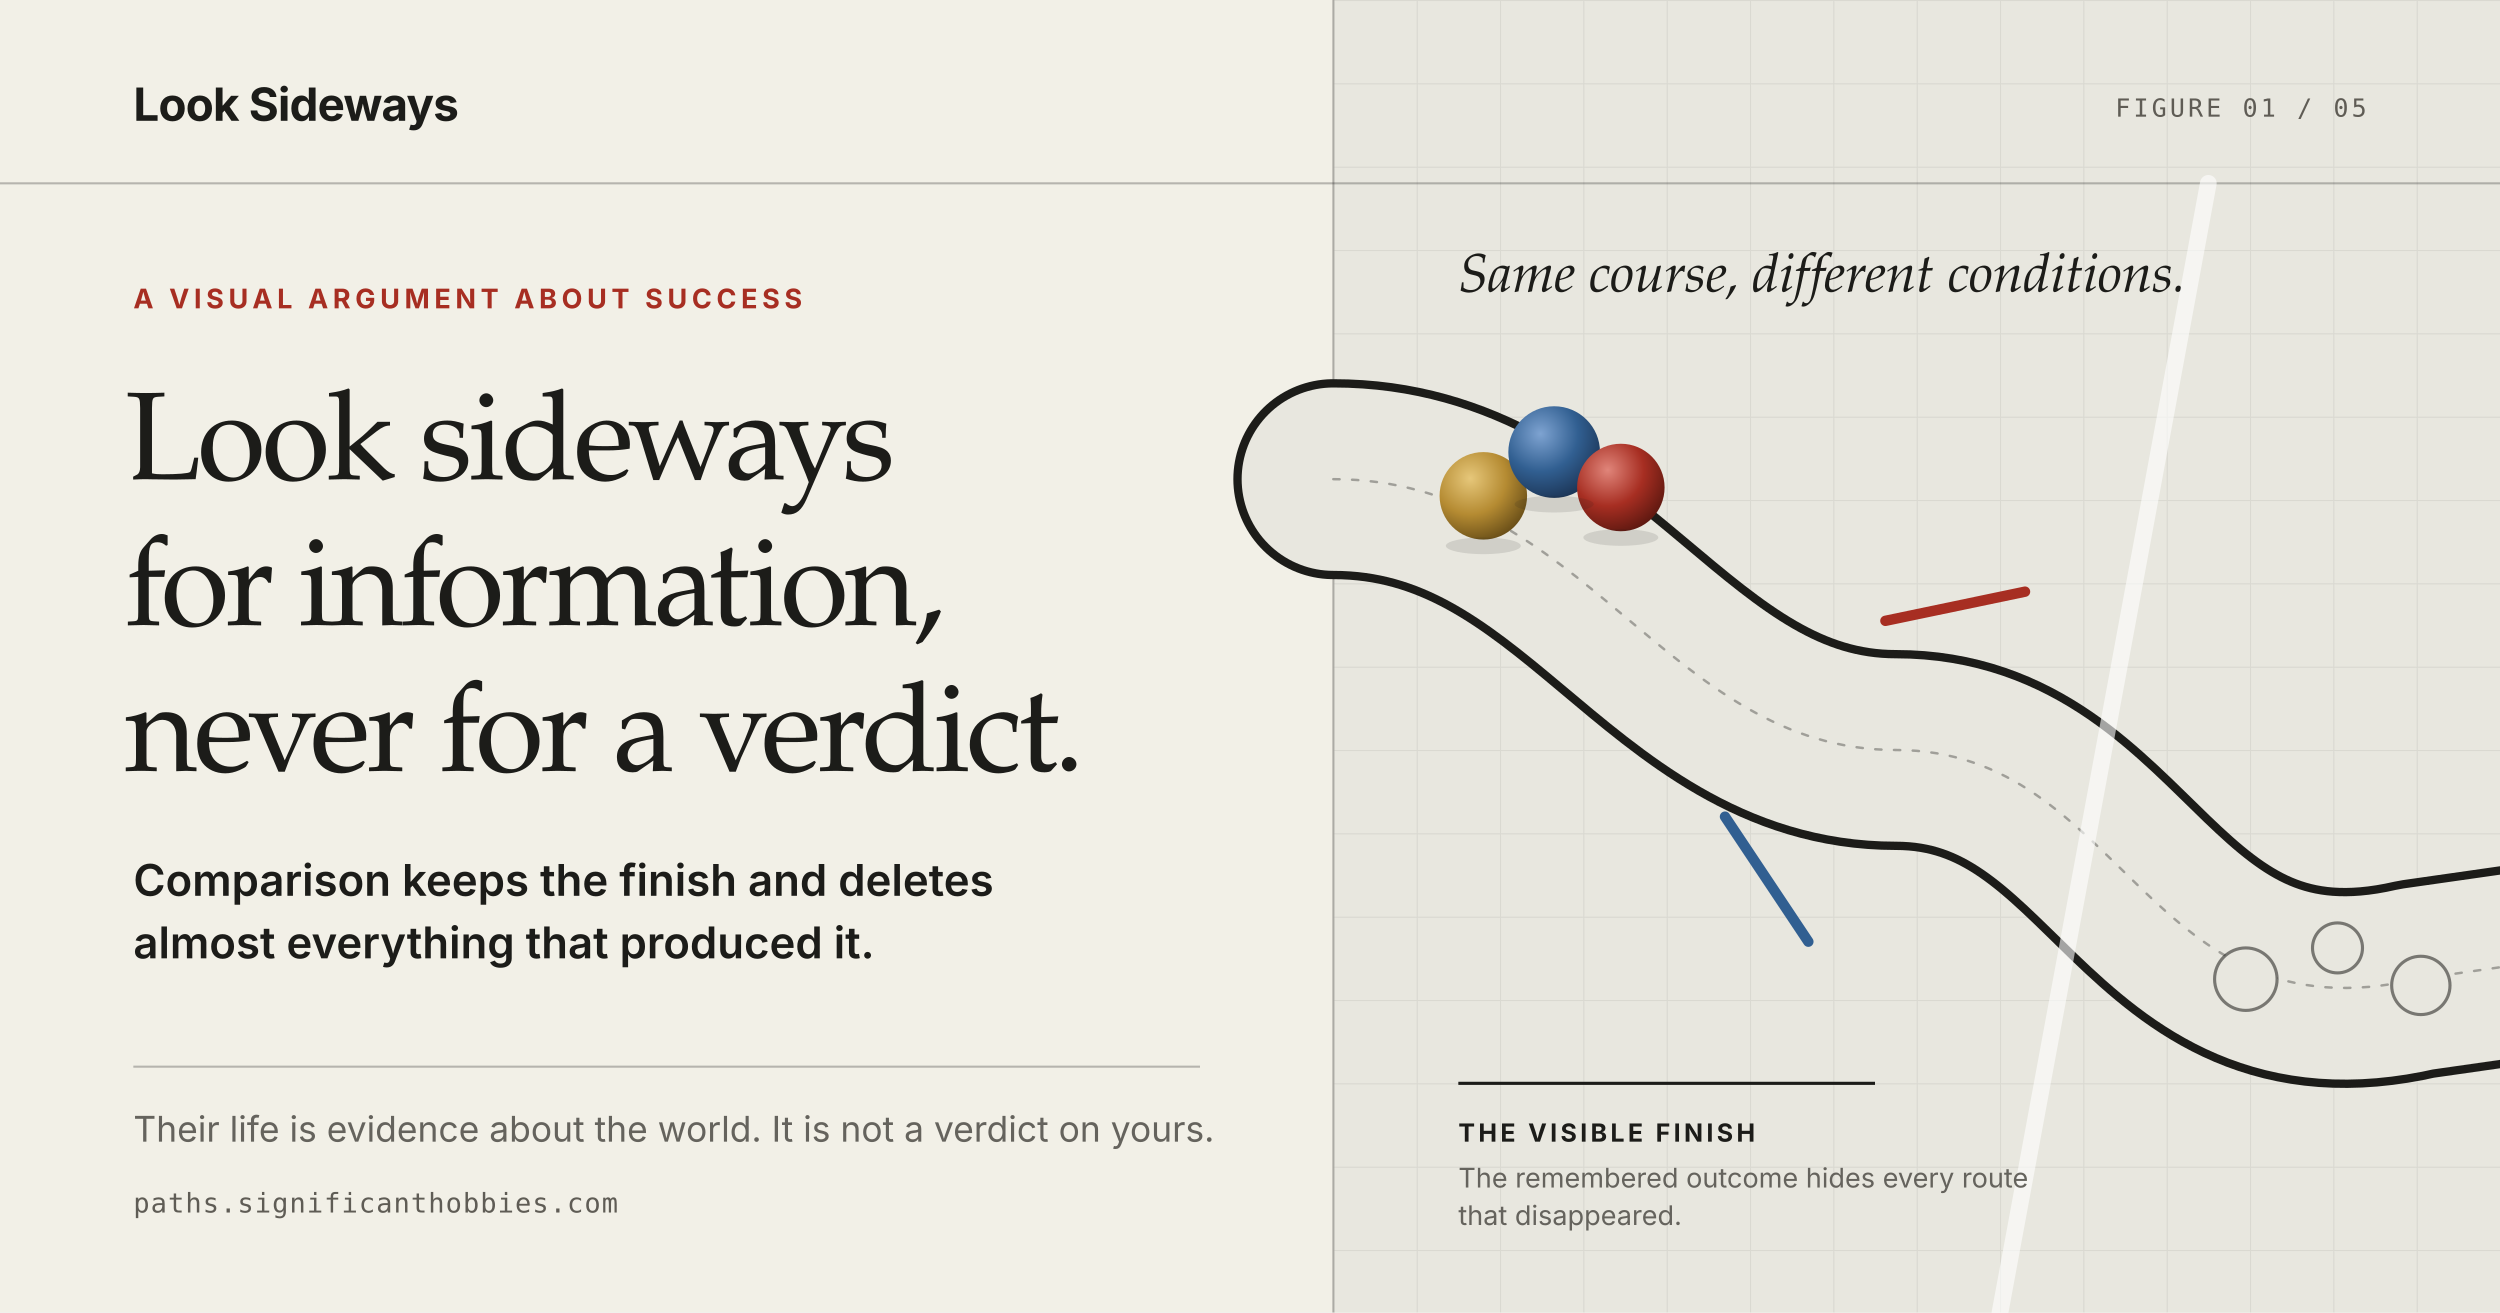
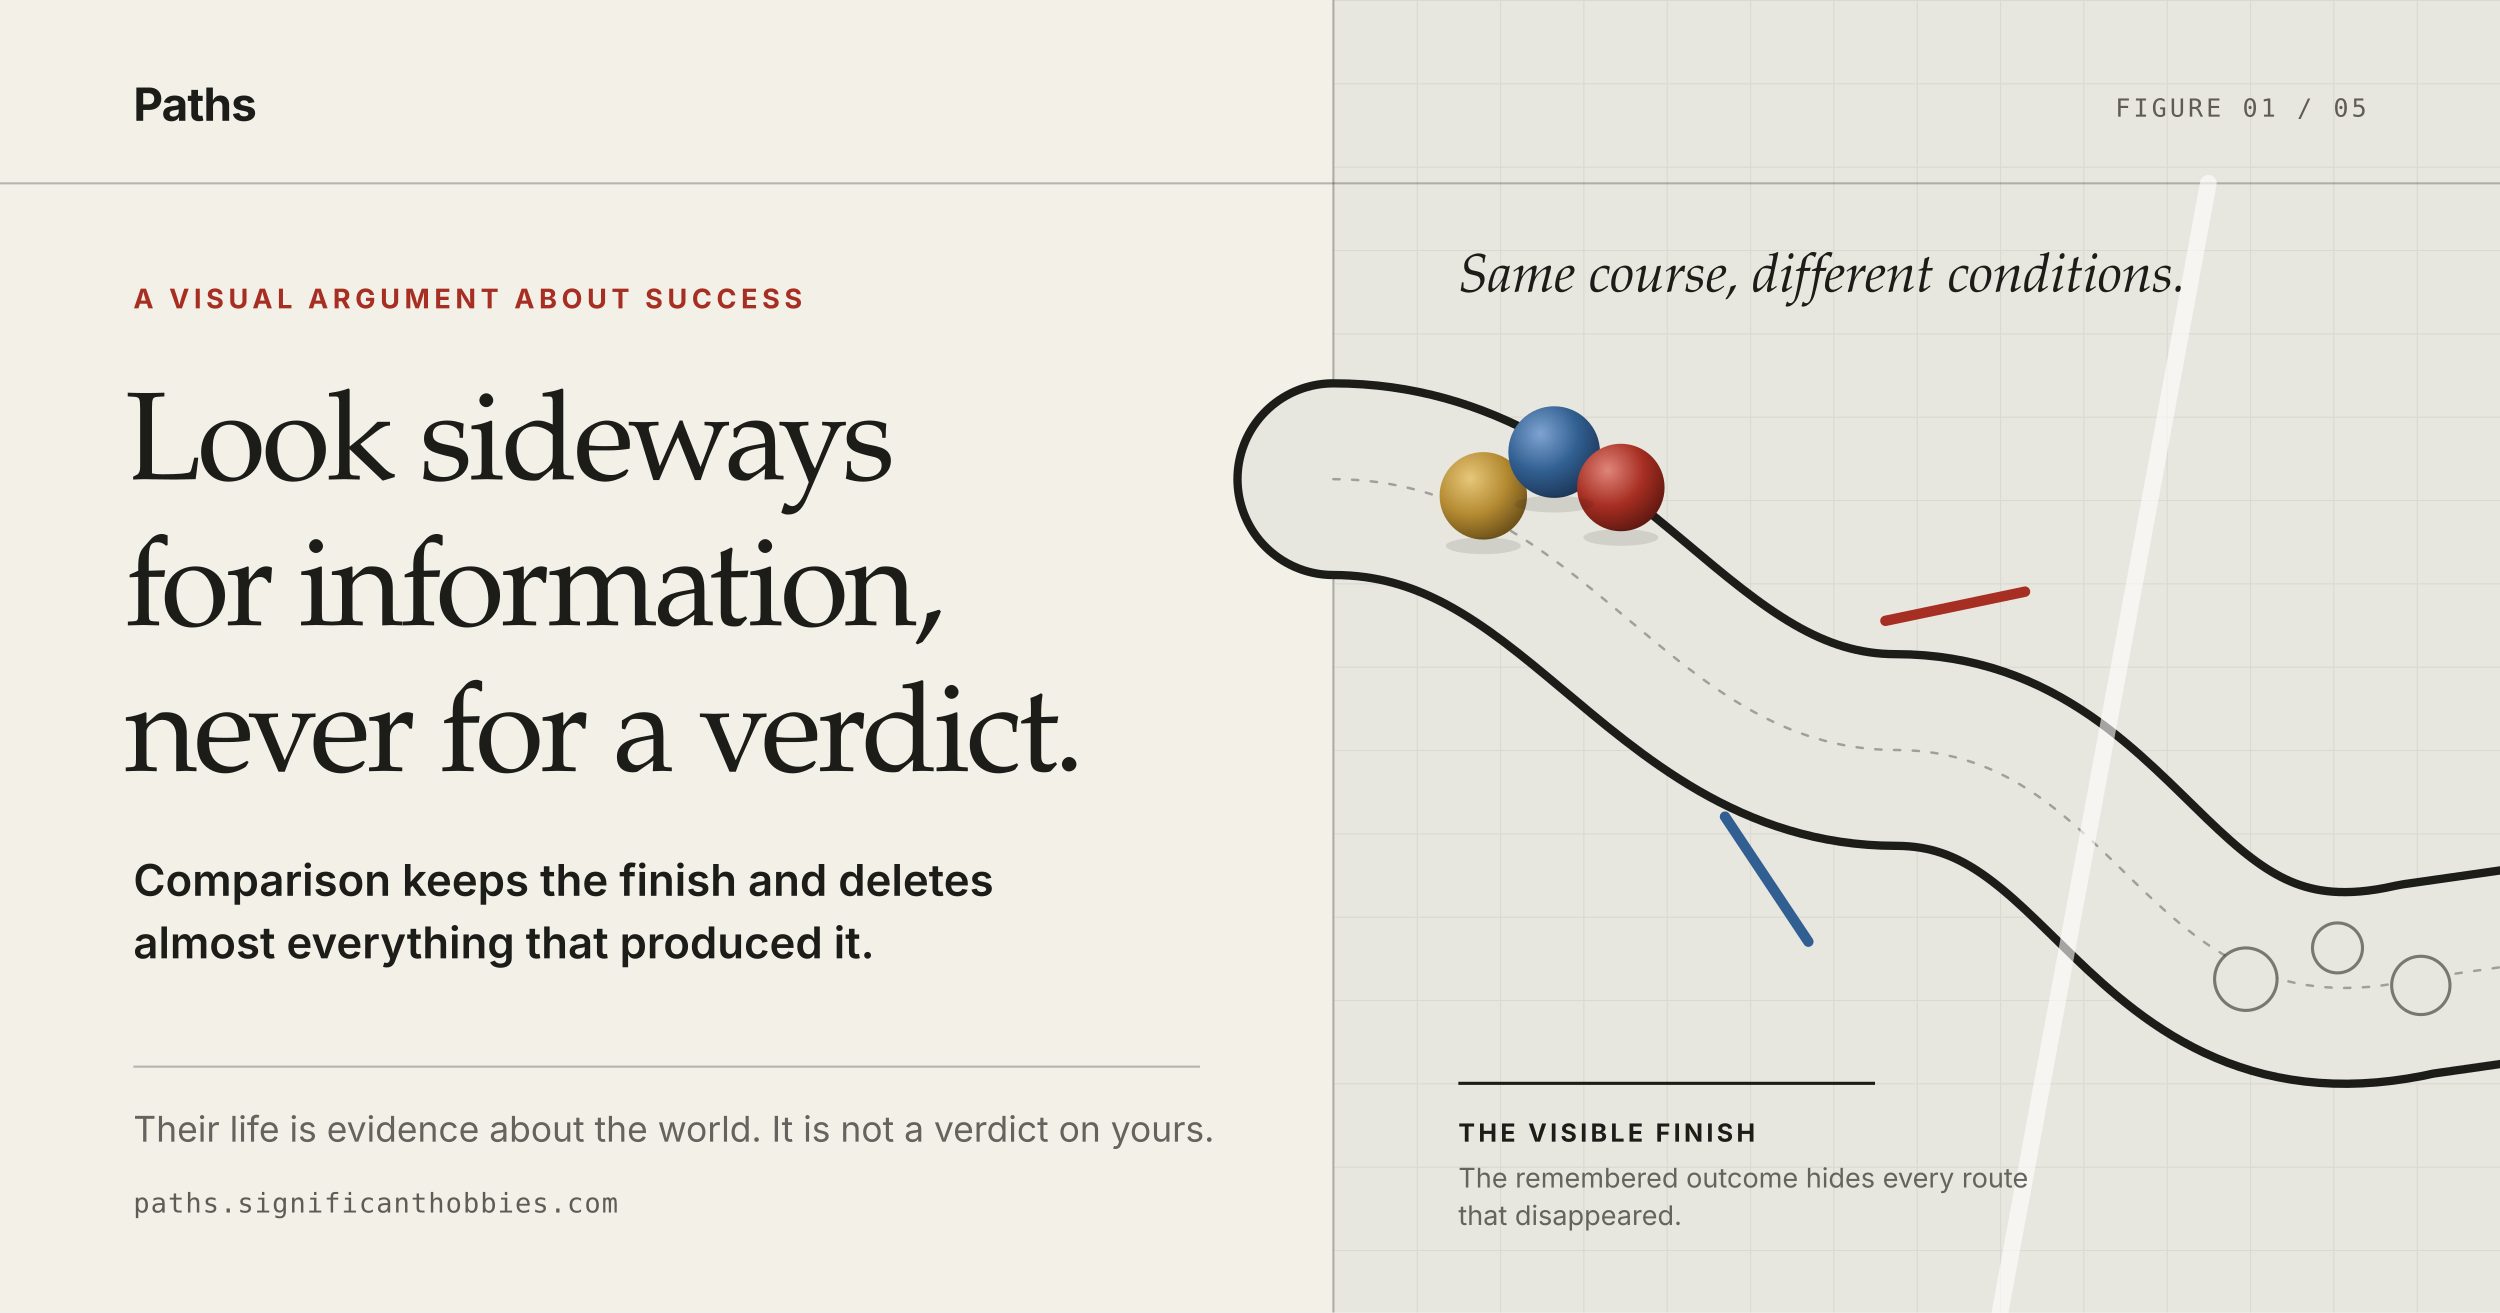
<svg xmlns="http://www.w3.org/2000/svg" width="1200" height="630" viewBox="0 0 1200 630">
  <defs>
    <pattern id="grid" width="40" height="40" patternUnits="userSpaceOnUse">
      <path d="M40 0H0V40" fill="none" stroke="#1c1c19" stroke-opacity="0.07" stroke-width="1" />
    </pattern>
    <radialGradient id="blue" cx="35%" cy="30%" r="75%">
      <stop offset="0" stop-color="#7ea3d1" />
      <stop offset="0.55" stop-color="#315f91" />
      <stop offset="1" stop-color="#1c3556" />
    </radialGradient>
    <radialGradient id="red" cx="35%" cy="30%" r="75%">
      <stop offset="0" stop-color="#e0857a" />
      <stop offset="0.55" stop-color="#a72e22" />
      <stop offset="1" stop-color="#5e1810" />
    </radialGradient>
    <radialGradient id="gold" cx="35%" cy="30%" r="75%">
      <stop offset="0" stop-color="#e6c77a" />
      <stop offset="0.55" stop-color="#b58b32" />
      <stop offset="1" stop-color="#6a4f18" />
    </radialGradient>
  </defs>
  <rect width="1200" height="630" fill="#f2f0e7" />
  <rect x="640" width="560" height="630" fill="#e8e7df" />
  <rect x="640" width="560" height="630" fill="url(#grid)" />
  <line x1="640" y1="0" x2="640" y2="630" stroke="#1c1c19" stroke-opacity="0.28" />
  <line x1="0" y1="88" x2="1200" y2="88" stroke="#1c1c19" stroke-opacity="0.28" />
-   <text x="64" y="58" fill="#1c1c19" font-family="-apple-system, 'Helvetica Neue', Inter, Arial, sans-serif" font-size="22" font-weight="700" letter-spacing="-0.4">Look Sideways</text>
+   <text x="64" y="58" fill="#1c1c19" font-family="-apple-system, 'Helvetica Neue', Inter, Arial, sans-serif" font-size="22" font-weight="700" letter-spacing="-0.4">Paths</text>
  <text x="1136" y="56" fill="#5f5c55" font-family="Menlo, 'SF Mono', monospace" font-size="12" letter-spacing="1.5" text-anchor="end">FIGURE 01 / 05</text>
  <text x="64" y="148" fill="#a72e22" font-family="-apple-system, 'Helvetica Neue', Inter, Arial, sans-serif" font-size="13" font-weight="700" letter-spacing="2.2">A VISUAL ARGUMENT ABOUT SUCCESS</text>
  <g fill="#1c1c19" font-family="'Iowan Old Style', 'Palatino Linotype', Palatino, Georgia, 'Times New Roman', serif" font-size="60" letter-spacing="-1.8">
    <text x="60" y="230">Look sideways</text>
    <text x="60" y="300">for information,</text>
    <text x="60" y="370">never for a verdict.</text>
  </g>
  <g fill="#1c1c19" font-family="-apple-system, 'Helvetica Neue', Inter, Arial, sans-serif" font-size="21" font-weight="600">
    <text x="64" y="430">Comparison keeps the finish and deletes</text>
    <text x="64" y="460">almost everything that produced it.</text>
  </g>
  <line x1="64" y1="512" x2="576" y2="512" stroke="#1c1c19" stroke-opacity="0.28" />
  <text x="64" y="548" fill="#65635d" font-family="-apple-system, 'Helvetica Neue', Inter, Arial, sans-serif" font-size="17">Their life is evidence about the world. It is not a verdict on yours.</text>
  <text x="64" y="582" fill="#5f5c55" font-family="Menlo, 'SF Mono', monospace" font-size="13" letter-spacing="0.5">paths.significanthobbies.com</text>
  <text x="700" y="140" fill="#1c1c19" font-family="'Iowan Old Style', 'Palatino Linotype', Palatino, Georgia, serif" font-size="26" font-style="italic">Same course, different conditions.</text>
  <g fill="none" stroke-linecap="round" stroke-linejoin="round">
    <path d="M640 230 C 760 230, 800 360, 910 360 S 1030 500, 1160 470 L 1230 460" stroke="#1c1c19" stroke-width="96" />
    <path d="M640 230 C 760 230, 800 360, 910 360 S 1030 500, 1160 470 L 1230 460" stroke="#e8e7df" stroke-width="88" />
    <path d="M640 230 C 760 230, 800 360, 910 360 S 1030 500, 1160 470 L 1230 460" stroke="#e8e7df" stroke-width="88" stroke-opacity="0" />
    <path d="M640 230 C 760 230, 800 360, 910 360 S 1030 500, 1160 470 L 1230 460" stroke="#1c1c19" stroke-opacity="0.35" stroke-width="1.2" stroke-dasharray="3 6" />
    <line x1="905" y1="298" x2="972" y2="284" stroke="#a72e22" stroke-width="5" />
    <line x1="828" y1="392" x2="868" y2="452" stroke="#315f91" stroke-width="5" />
    <line x1="1060" y1="88" x2="960" y2="630" stroke="#ffffff" stroke-opacity="0.6" stroke-width="8" />
  </g>
  <g fill="#e8e7df" stroke="#1c1c19" stroke-opacity="0.55" stroke-width="1.5">
    <circle cx="1078" cy="470" r="15" />
    <circle cx="1122" cy="455" r="12" />
    <circle cx="1162" cy="473" r="14" />
  </g>
  <g>
    <circle cx="712" cy="238" r="21" fill="url(#gold)" />
    <circle cx="746" cy="217" r="22" fill="url(#blue)" />
    <circle cx="778" cy="234" r="21" fill="url(#red)" />
    <ellipse cx="712" cy="262" rx="18" ry="4" fill="#1c1c19" fill-opacity="0.12" />
    <ellipse cx="746" cy="242" rx="19" ry="4" fill="#1c1c19" fill-opacity="0.12" />
    <ellipse cx="778" cy="258" rx="18" ry="4" fill="#1c1c19" fill-opacity="0.12" />
  </g>
  <line x1="700" y1="520" x2="900" y2="520" stroke="#1c1c19" stroke-width="1.5" />
  <text x="700" y="548" fill="#1c1c19" font-family="-apple-system, 'Helvetica Neue', Inter, Arial, sans-serif" font-size="12" font-weight="700" letter-spacing="1.6">THE VISIBLE FINISH</text>
  <text x="700" y="570" fill="#65635d" font-family="-apple-system, 'Helvetica Neue', Inter, Arial, sans-serif" font-size="13">The remembered outcome hides every route</text>
  <text x="700" y="588" fill="#65635d" font-family="-apple-system, 'Helvetica Neue', Inter, Arial, sans-serif" font-size="13">that disappeared.</text>
</svg>
